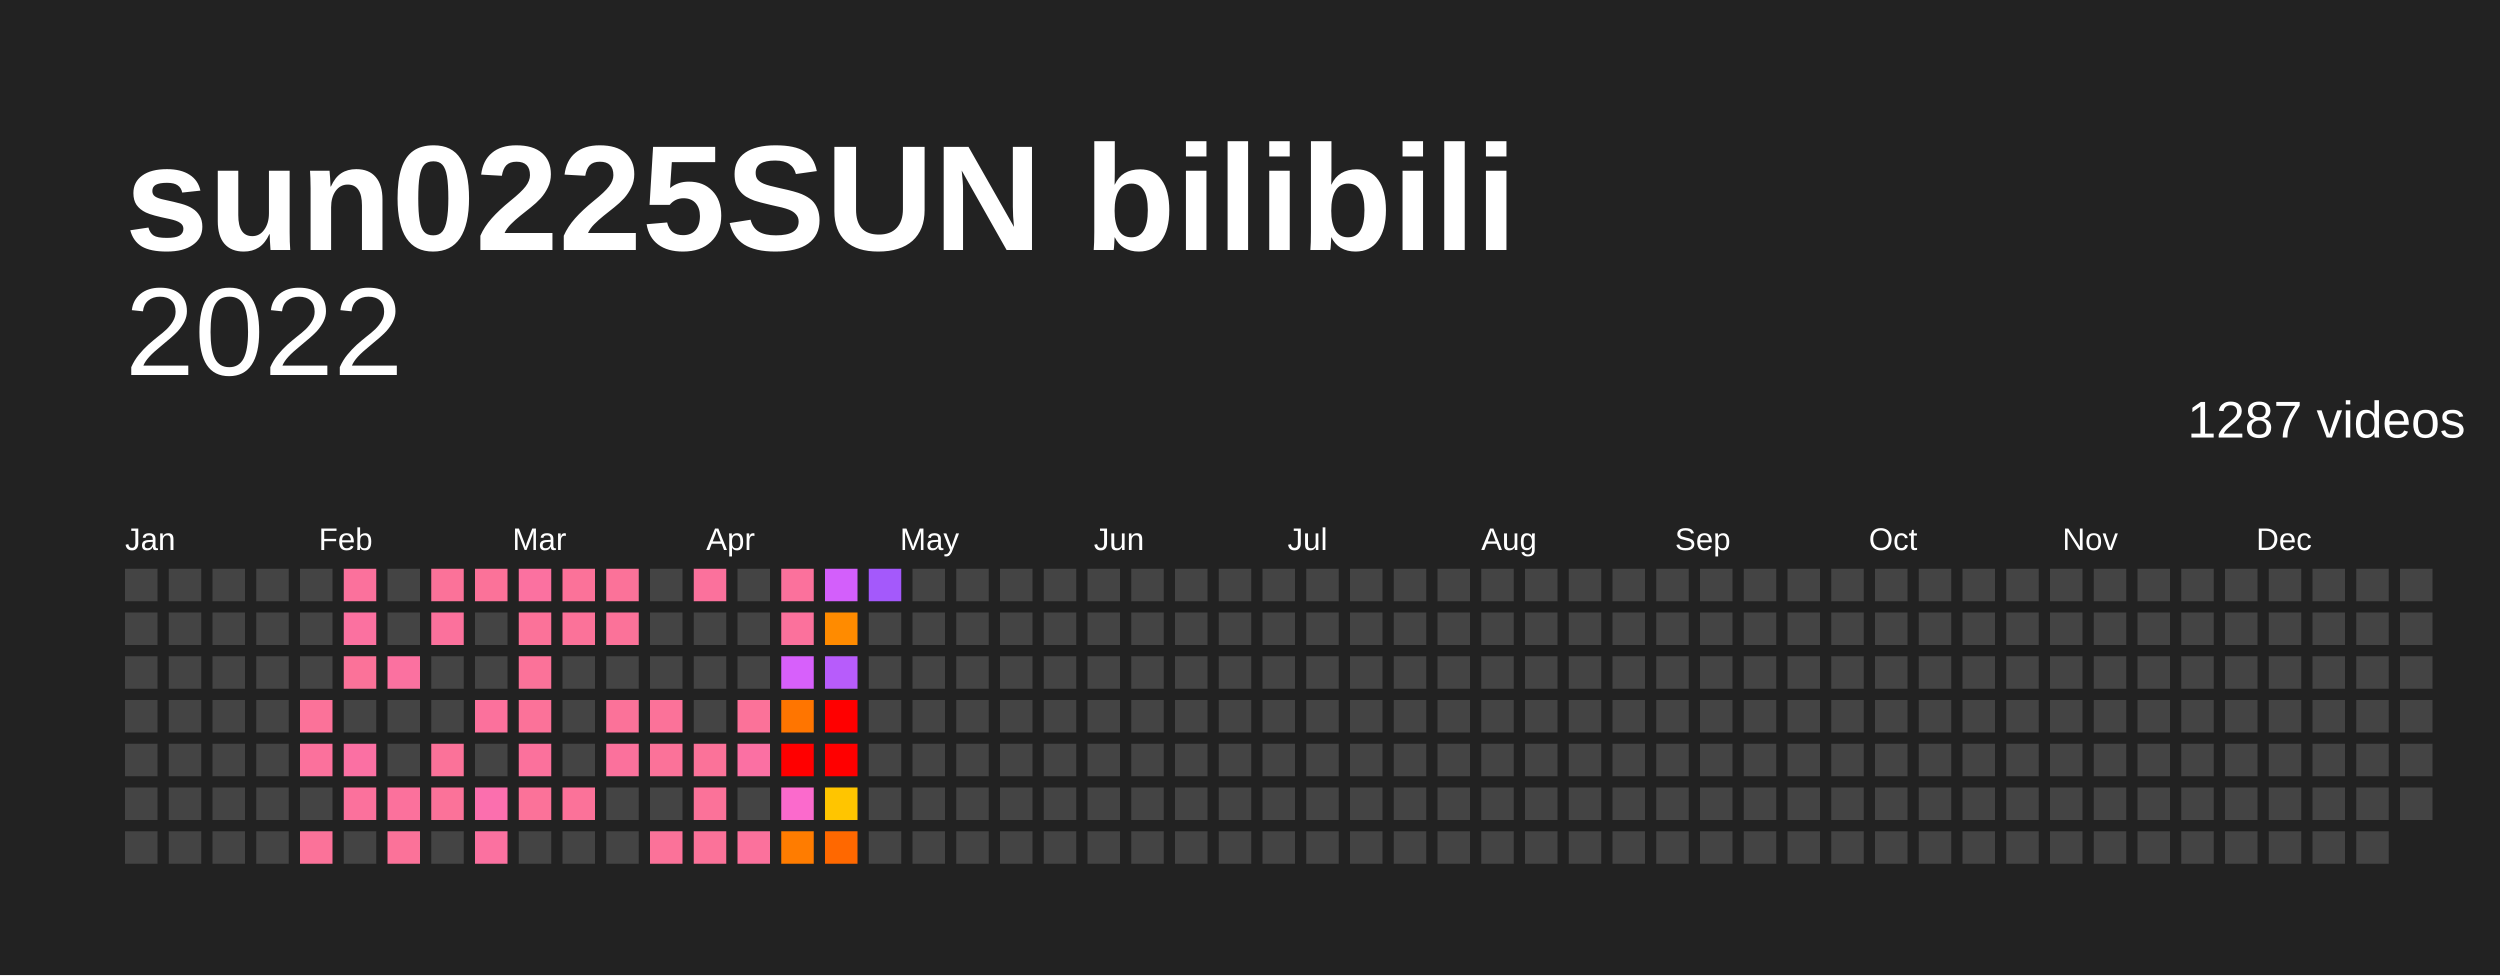
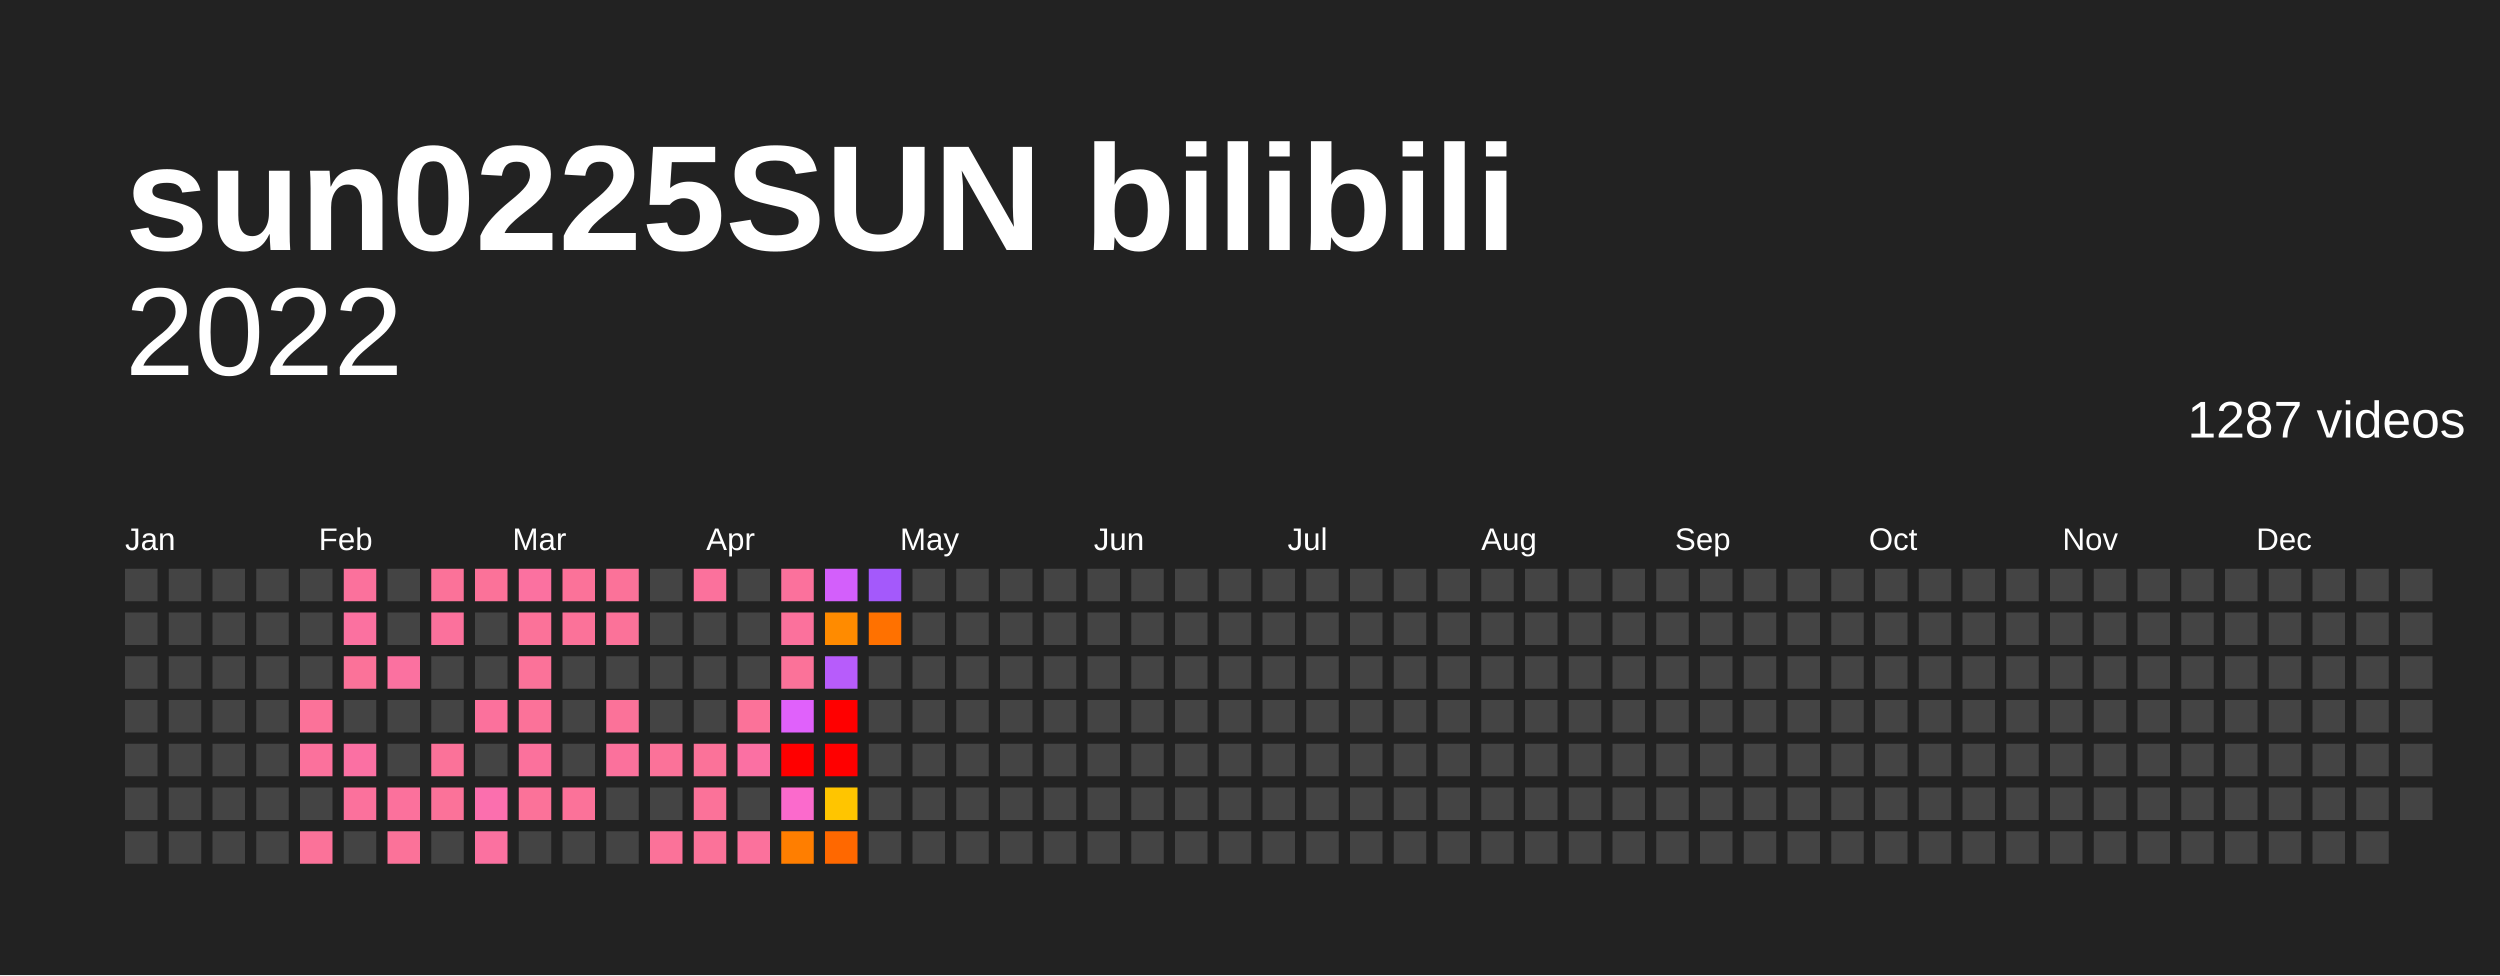
<svg xmlns="http://www.w3.org/2000/svg" baseProfile="full" height="78mm" version="1.1" viewBox="0,0,200,78" width="200mm">
  <defs />
  <rect fill="#222222" height="78" width="200" x="0" y="0" />
  <text fill="#FFFFFF" style="font-size:12px; font-family:Arial; font-weight:bold;" x="10" y="20">sun0225SUN bilibili</text>
  <text alignment-baseline="hanging" fill="#FFFFFF" style="font-size:10.0px; font-family:Arial;" x="10" y="30">2022</text>
  <text alignment-baseline="hanging" fill="#FFFFFF" style="font-size:4.125px; font-family:Arial;" x="175" y="35">1287 videos</text>
  <text fill="#FFFFFF" style="font-size:2.5px; font-family:Arial" x="10.0" y="44">Jan</text>
  <text fill="#FFFFFF" style="font-size:2.5px; font-family:Arial" x="25.5" y="44">Feb</text>
  <text fill="#FFFFFF" style="font-size:2.5px; font-family:Arial" x="41.0" y="44">Mar</text>
  <text fill="#FFFFFF" style="font-size:2.5px; font-family:Arial" x="56.5" y="44">Apr</text>
  <text fill="#FFFFFF" style="font-size:2.5px; font-family:Arial" x="72.0" y="44">May</text>
  <text fill="#FFFFFF" style="font-size:2.5px; font-family:Arial" x="87.5" y="44">Jun</text>
  <text fill="#FFFFFF" style="font-size:2.5px; font-family:Arial" x="103.0" y="44">Jul</text>
  <text fill="#FFFFFF" style="font-size:2.5px; font-family:Arial" x="118.5" y="44">Aug</text>
  <text fill="#FFFFFF" style="font-size:2.5px; font-family:Arial" x="134.0" y="44">Sep</text>
  <text fill="#FFFFFF" style="font-size:2.5px; font-family:Arial" x="149.5" y="44">Oct</text>
  <text fill="#FFFFFF" style="font-size:2.5px; font-family:Arial" x="165.0" y="44">Nov</text>
  <text fill="#FFFFFF" style="font-size:2.5px; font-family:Arial" x="180.5" y="44">Dec</text>
  <rect fill="#444444" height="2.6" width="2.6" x="10.0" y="45.5" />
  <rect fill="#444444" height="2.6" width="2.6" x="10.0" y="49.0" />
  <rect fill="#444444" height="2.6" width="2.6" x="10.0" y="52.5" />
  <rect fill="#444444" height="2.6" width="2.6" x="10.0" y="56.0" />
  <rect fill="#444444" height="2.6" width="2.6" x="10.0" y="59.5" />
  <rect fill="#444444" height="2.6" width="2.6" x="10.0" y="63.0" />
  <rect fill="#444444" height="2.6" width="2.6" x="10.0" y="66.5" />
  <rect fill="#444444" height="2.6" width="2.6" x="13.5" y="45.5" />
  <rect fill="#444444" height="2.6" width="2.6" x="13.5" y="49.0" />
  <rect fill="#444444" height="2.6" width="2.6" x="13.5" y="52.5" />
  <rect fill="#444444" height="2.6" width="2.6" x="13.5" y="56.0" />
  <rect fill="#444444" height="2.6" width="2.6" x="13.5" y="59.5" />
  <rect fill="#444444" height="2.6" width="2.6" x="13.5" y="63.0" />
  <rect fill="#444444" height="2.6" width="2.6" x="13.5" y="66.5" />
  <rect fill="#444444" height="2.6" width="2.6" x="17.0" y="45.5" />
  <rect fill="#444444" height="2.6" width="2.6" x="17.0" y="49.0" />
  <rect fill="#444444" height="2.6" width="2.6" x="17.0" y="52.5" />
  <rect fill="#444444" height="2.6" width="2.6" x="17.0" y="56.0" />
  <rect fill="#444444" height="2.6" width="2.6" x="17.0" y="59.5" />
  <rect fill="#444444" height="2.6" width="2.6" x="17.0" y="63.0" />
  <rect fill="#444444" height="2.6" width="2.6" x="17.0" y="66.5" />
  <rect fill="#444444" height="2.6" width="2.6" x="20.5" y="45.5" />
  <rect fill="#444444" height="2.6" width="2.6" x="20.5" y="49.0" />
  <rect fill="#444444" height="2.6" width="2.6" x="20.5" y="52.5" />
  <rect fill="#444444" height="2.6" width="2.6" x="20.5" y="56.0" />
  <rect fill="#444444" height="2.6" width="2.6" x="20.5" y="59.5" />
  <rect fill="#444444" height="2.6" width="2.6" x="20.5" y="63.0" />
  <rect fill="#444444" height="2.6" width="2.6" x="20.5" y="66.5" />
  <rect fill="#444444" height="2.6" width="2.6" x="24.0" y="45.5" />
  <rect fill="#444444" height="2.6" width="2.6" x="24.0" y="49.0" />
  <rect fill="#444444" height="2.6" width="2.6" x="24.0" y="52.5" />
  <rect fill="#fb7299" height="2.6" width="2.6" x="24.0" y="56.0" />
  <rect fill="#fb719c" height="2.6" width="2.6" x="24.0" y="59.5" />
  <rect fill="#444444" height="2.6" width="2.6" x="24.0" y="63.0" />
  <rect fill="#fb7299" height="2.6" width="2.6" x="24.0" y="66.5" />
  <rect fill="#fb719c" height="2.6" width="2.6" x="27.5" y="45.5" />
  <rect fill="#fb71a0" height="2.6" width="2.6" x="27.5" y="49.0" />
  <rect fill="#fb7299" height="2.6" width="2.6" x="27.5" y="52.5" />
  <rect fill="#444444" height="2.6" width="2.6" x="27.5" y="56.0" />
  <rect fill="#fb70a3" height="2.6" width="2.6" x="27.5" y="59.5" />
  <rect fill="#fb719c" height="2.6" width="2.6" x="27.5" y="63.0" />
  <rect fill="#444444" height="2.6" width="2.6" x="27.5" y="66.5" />
  <rect fill="#444444" height="2.6" width="2.6" x="31.0" y="45.5" />
  <rect fill="#444444" height="2.6" width="2.6" x="31.0" y="49.0" />
  <rect fill="#fb71a0" height="2.6" width="2.6" x="31.0" y="52.5" />
  <rect fill="#444444" height="2.6" width="2.6" x="31.0" y="56.0" />
  <rect fill="#444444" height="2.6" width="2.6" x="31.0" y="59.5" />
  <rect fill="#fb719c" height="2.6" width="2.6" x="31.0" y="63.0" />
  <rect fill="#fb7299" height="2.6" width="2.6" x="31.0" y="66.5" />
  <rect fill="#fb7299" height="2.6" width="2.6" x="34.5" y="45.5" />
  <rect fill="#fb719c" height="2.6" width="2.6" x="34.5" y="49.0" />
  <rect fill="#444444" height="2.6" width="2.6" x="34.5" y="52.5" />
  <rect fill="#444444" height="2.6" width="2.6" x="34.5" y="56.0" />
  <rect fill="#fb7299" height="2.6" width="2.6" x="34.5" y="59.5" />
  <rect fill="#fb7299" height="2.6" width="2.6" x="34.5" y="63.0" />
  <rect fill="#444444" height="2.6" width="2.6" x="34.5" y="66.5" />
  <rect fill="#fb7299" height="2.6" width="2.6" x="38.0" y="45.5" />
  <rect fill="#444444" height="2.6" width="2.6" x="38.0" y="49.0" />
  <rect fill="#444444" height="2.6" width="2.6" x="38.0" y="52.5" />
  <rect fill="#fb719c" height="2.6" width="2.6" x="38.0" y="56.0" />
  <rect fill="#444444" height="2.6" width="2.6" x="38.0" y="59.5" />
  <rect fill="#fb6fae" height="2.6" width="2.6" x="38.0" y="63.0" />
  <rect fill="#fb71a0" height="2.6" width="2.6" x="38.0" y="66.5" />
  <rect fill="#fb71a0" height="2.6" width="2.6" x="41.5" y="45.5" />
  <rect fill="#fb7299" height="2.6" width="2.6" x="41.5" y="49.0" />
  <rect fill="#fb7299" height="2.6" width="2.6" x="41.5" y="52.5" />
  <rect fill="#fb7299" height="2.6" width="2.6" x="41.5" y="56.0" />
  <rect fill="#fb719c" height="2.6" width="2.6" x="41.5" y="59.5" />
  <rect fill="#fb7299" height="2.6" width="2.6" x="41.5" y="63.0" />
  <rect fill="#444444" height="2.6" width="2.6" x="41.5" y="66.5" />
  <rect fill="#fb7299" height="2.6" width="2.6" x="45.0" y="45.5" />
  <rect fill="#fb7299" height="2.6" width="2.6" x="45.0" y="49.0" />
  <rect fill="#444444" height="2.6" width="2.6" x="45.0" y="52.5" />
  <rect fill="#444444" height="2.6" width="2.6" x="45.0" y="56.0" />
  <rect fill="#444444" height="2.6" width="2.6" x="45.0" y="59.5" />
  <rect fill="#fb7299" height="2.6" width="2.6" x="45.0" y="63.0" />
  <rect fill="#444444" height="2.6" width="2.6" x="45.0" y="66.5" />
  <rect fill="#fb7299" height="2.6" width="2.6" x="48.5" y="45.5" />
  <rect fill="#fb7299" height="2.6" width="2.6" x="48.5" y="49.0" />
  <rect fill="#444444" height="2.6" width="2.6" x="48.5" y="52.5" />
  <rect fill="#fb7299" height="2.6" width="2.6" x="48.5" y="56.0" />
  <rect fill="#fb719c" height="2.6" width="2.6" x="48.5" y="59.5" />
  <rect fill="#444444" height="2.6" width="2.6" x="48.5" y="63.0" />
  <rect fill="#444444" height="2.6" width="2.6" x="48.5" y="66.5" />
  <rect fill="#444444" height="2.6" width="2.6" x="52.0" y="45.5" />
  <rect fill="#444444" height="2.6" width="2.6" x="52.0" y="49.0" />
  <rect fill="#444444" height="2.6" width="2.6" x="52.0" y="52.5" />
-   <rect fill="#fb7299" height="2.6" width="2.6" x="52.0" y="56.0" />
+   <rect fill="#444444" height="2.6" width="2.6" x="52.0" y="56.0" />
  <rect fill="#fb7299" height="2.6" width="2.6" x="52.0" y="59.5" />
  <rect fill="#444444" height="2.6" width="2.6" x="52.0" y="63.0" />
  <rect fill="#fb7299" height="2.6" width="2.6" x="52.0" y="66.5" />
  <rect fill="#fb719c" height="2.6" width="2.6" x="55.5" y="45.5" />
  <rect fill="#444444" height="2.6" width="2.6" x="55.5" y="49.0" />
  <rect fill="#444444" height="2.6" width="2.6" x="55.5" y="52.5" />
  <rect fill="#444444" height="2.6" width="2.6" x="55.5" y="56.0" />
  <rect fill="#fb7299" height="2.6" width="2.6" x="55.5" y="59.5" />
  <rect fill="#fb7299" height="2.6" width="2.6" x="55.5" y="63.0" />
  <rect fill="#fb7299" height="2.6" width="2.6" x="55.5" y="66.5" />
  <rect fill="#444444" height="2.6" width="2.6" x="59.0" y="45.5" />
  <rect fill="#444444" height="2.6" width="2.6" x="59.0" y="49.0" />
  <rect fill="#444444" height="2.6" width="2.6" x="59.0" y="52.5" />
  <rect fill="#fb7299" height="2.6" width="2.6" x="59.0" y="56.0" />
  <rect fill="#fb70a3" height="2.6" width="2.6" x="59.0" y="59.5" />
  <rect fill="#444444" height="2.6" width="2.6" x="59.0" y="63.0" />
  <rect fill="#fb719c" height="2.6" width="2.6" x="59.0" y="66.5" />
  <rect fill="#fb719c" height="2.6" width="2.6" x="62.5" y="45.5" />
  <rect fill="#fb719c" height="2.6" width="2.6" x="62.5" y="49.0" />
-   <rect fill="#d760fb" height="2.6" width="2.6" x="62.5" y="52.5" />
-   <rect fill="#ff7500" height="2.6" width="2.6" x="62.5" y="56.0" />
+   <rect fill="#fb7299" height="2.6" width="2.6" x="62.5" y="52.5" />
+   <rect fill="#e061fb" height="2.6" width="2.6" x="62.5" y="56.0" />
  <rect fill="red" height="2.6" width="2.6" x="62.5" y="59.5" />
  <rect fill="#fb6acc" height="2.6" width="2.6" x="62.5" y="63.0" />
-   <rect fill="#ff7c00" height="2.6" width="2.6" x="62.5" y="66.5" />
+   <rect fill="#ff7e00" height="2.6" width="2.6" x="62.5" y="66.5" />
  <rect fill="#d35ffb" height="2.6" width="2.6" x="66.0" y="45.5" />
  <rect fill="#ff8b00" height="2.6" width="2.6" x="66.0" y="49.0" />
  <rect fill="#b75cfb" height="2.6" width="2.6" x="66.0" y="52.5" />
  <rect fill="red" height="2.6" width="2.6" x="66.0" y="56.0" />
  <rect fill="red" height="2.6" width="2.6" x="66.0" y="59.5" />
  <rect fill="#ffc500" height="2.6" width="2.6" x="66.0" y="63.0" />
  <rect fill="#ff6800" height="2.6" width="2.6" x="66.0" y="66.5" />
  <rect fill="#a459fb" height="2.6" width="2.6" x="69.5" y="45.5" />
-   <rect fill="#444444" height="2.6" width="2.6" x="69.5" y="49.0" />
+   <rect fill="#ff7100" height="2.6" width="2.6" x="69.5" y="49.0" />
  <rect fill="#444444" height="2.6" width="2.6" x="69.5" y="52.5" />
  <rect fill="#444444" height="2.6" width="2.6" x="69.5" y="56.0" />
  <rect fill="#444444" height="2.6" width="2.6" x="69.5" y="59.5" />
  <rect fill="#444444" height="2.6" width="2.6" x="69.5" y="63.0" />
  <rect fill="#444444" height="2.6" width="2.6" x="69.5" y="66.5" />
  <rect fill="#444444" height="2.6" width="2.6" x="73.0" y="45.5" />
  <rect fill="#444444" height="2.6" width="2.6" x="73.0" y="49.0" />
  <rect fill="#444444" height="2.6" width="2.6" x="73.0" y="52.5" />
  <rect fill="#444444" height="2.6" width="2.6" x="73.0" y="56.0" />
  <rect fill="#444444" height="2.6" width="2.6" x="73.0" y="59.5" />
  <rect fill="#444444" height="2.6" width="2.6" x="73.0" y="63.0" />
  <rect fill="#444444" height="2.6" width="2.6" x="73.0" y="66.5" />
  <rect fill="#444444" height="2.6" width="2.6" x="76.5" y="45.5" />
  <rect fill="#444444" height="2.6" width="2.6" x="76.5" y="49.0" />
  <rect fill="#444444" height="2.6" width="2.6" x="76.5" y="52.5" />
  <rect fill="#444444" height="2.6" width="2.6" x="76.5" y="56.0" />
  <rect fill="#444444" height="2.6" width="2.6" x="76.5" y="59.5" />
  <rect fill="#444444" height="2.6" width="2.6" x="76.5" y="63.0" />
  <rect fill="#444444" height="2.6" width="2.6" x="76.5" y="66.5" />
  <rect fill="#444444" height="2.6" width="2.6" x="80.0" y="45.5" />
  <rect fill="#444444" height="2.6" width="2.6" x="80.0" y="49.0" />
  <rect fill="#444444" height="2.6" width="2.6" x="80.0" y="52.5" />
  <rect fill="#444444" height="2.6" width="2.6" x="80.0" y="56.0" />
  <rect fill="#444444" height="2.6" width="2.6" x="80.0" y="59.5" />
  <rect fill="#444444" height="2.6" width="2.6" x="80.0" y="63.0" />
  <rect fill="#444444" height="2.6" width="2.6" x="80.0" y="66.5" />
  <rect fill="#444444" height="2.6" width="2.6" x="83.5" y="45.5" />
  <rect fill="#444444" height="2.6" width="2.6" x="83.5" y="49.0" />
  <rect fill="#444444" height="2.6" width="2.6" x="83.5" y="52.5" />
  <rect fill="#444444" height="2.6" width="2.6" x="83.5" y="56.0" />
  <rect fill="#444444" height="2.6" width="2.6" x="83.5" y="59.5" />
  <rect fill="#444444" height="2.6" width="2.6" x="83.5" y="63.0" />
  <rect fill="#444444" height="2.6" width="2.6" x="83.5" y="66.5" />
  <rect fill="#444444" height="2.6" width="2.6" x="87.0" y="45.5" />
  <rect fill="#444444" height="2.6" width="2.6" x="87.0" y="49.0" />
  <rect fill="#444444" height="2.6" width="2.6" x="87.0" y="52.5" />
  <rect fill="#444444" height="2.6" width="2.6" x="87.0" y="56.0" />
  <rect fill="#444444" height="2.6" width="2.6" x="87.0" y="59.5" />
  <rect fill="#444444" height="2.6" width="2.6" x="87.0" y="63.0" />
  <rect fill="#444444" height="2.6" width="2.6" x="87.0" y="66.5" />
  <rect fill="#444444" height="2.6" width="2.6" x="90.5" y="45.5" />
  <rect fill="#444444" height="2.6" width="2.6" x="90.5" y="49.0" />
  <rect fill="#444444" height="2.6" width="2.6" x="90.5" y="52.5" />
  <rect fill="#444444" height="2.6" width="2.6" x="90.5" y="56.0" />
  <rect fill="#444444" height="2.6" width="2.6" x="90.5" y="59.5" />
  <rect fill="#444444" height="2.6" width="2.6" x="90.5" y="63.0" />
  <rect fill="#444444" height="2.6" width="2.6" x="90.5" y="66.5" />
  <rect fill="#444444" height="2.6" width="2.6" x="94.0" y="45.5" />
  <rect fill="#444444" height="2.6" width="2.6" x="94.0" y="49.0" />
  <rect fill="#444444" height="2.6" width="2.6" x="94.0" y="52.5" />
  <rect fill="#444444" height="2.6" width="2.6" x="94.0" y="56.0" />
  <rect fill="#444444" height="2.6" width="2.6" x="94.0" y="59.5" />
  <rect fill="#444444" height="2.6" width="2.6" x="94.0" y="63.0" />
  <rect fill="#444444" height="2.6" width="2.6" x="94.0" y="66.5" />
  <rect fill="#444444" height="2.6" width="2.6" x="97.5" y="45.5" />
  <rect fill="#444444" height="2.6" width="2.6" x="97.5" y="49.0" />
  <rect fill="#444444" height="2.6" width="2.6" x="97.5" y="52.5" />
  <rect fill="#444444" height="2.6" width="2.6" x="97.5" y="56.0" />
  <rect fill="#444444" height="2.6" width="2.6" x="97.5" y="59.5" />
  <rect fill="#444444" height="2.6" width="2.6" x="97.5" y="63.0" />
  <rect fill="#444444" height="2.6" width="2.6" x="97.5" y="66.5" />
  <rect fill="#444444" height="2.6" width="2.6" x="101.0" y="45.5" />
  <rect fill="#444444" height="2.6" width="2.6" x="101.0" y="49.0" />
  <rect fill="#444444" height="2.6" width="2.6" x="101.0" y="52.5" />
  <rect fill="#444444" height="2.6" width="2.6" x="101.0" y="56.0" />
  <rect fill="#444444" height="2.6" width="2.6" x="101.0" y="59.5" />
  <rect fill="#444444" height="2.6" width="2.6" x="101.0" y="63.0" />
  <rect fill="#444444" height="2.6" width="2.6" x="101.0" y="66.5" />
  <rect fill="#444444" height="2.6" width="2.6" x="104.5" y="45.5" />
  <rect fill="#444444" height="2.6" width="2.6" x="104.5" y="49.0" />
  <rect fill="#444444" height="2.6" width="2.6" x="104.5" y="52.5" />
  <rect fill="#444444" height="2.6" width="2.6" x="104.5" y="56.0" />
  <rect fill="#444444" height="2.6" width="2.6" x="104.5" y="59.5" />
  <rect fill="#444444" height="2.6" width="2.6" x="104.5" y="63.0" />
  <rect fill="#444444" height="2.6" width="2.6" x="104.5" y="66.5" />
  <rect fill="#444444" height="2.6" width="2.6" x="108.0" y="45.5" />
  <rect fill="#444444" height="2.6" width="2.6" x="108.0" y="49.0" />
  <rect fill="#444444" height="2.6" width="2.6" x="108.0" y="52.5" />
  <rect fill="#444444" height="2.6" width="2.6" x="108.0" y="56.0" />
  <rect fill="#444444" height="2.6" width="2.6" x="108.0" y="59.5" />
  <rect fill="#444444" height="2.6" width="2.6" x="108.0" y="63.0" />
  <rect fill="#444444" height="2.6" width="2.6" x="108.0" y="66.5" />
  <rect fill="#444444" height="2.6" width="2.6" x="111.5" y="45.5" />
  <rect fill="#444444" height="2.6" width="2.6" x="111.5" y="49.0" />
  <rect fill="#444444" height="2.6" width="2.6" x="111.5" y="52.5" />
  <rect fill="#444444" height="2.6" width="2.6" x="111.5" y="56.0" />
  <rect fill="#444444" height="2.6" width="2.6" x="111.5" y="59.5" />
  <rect fill="#444444" height="2.6" width="2.6" x="111.5" y="63.0" />
  <rect fill="#444444" height="2.6" width="2.6" x="111.5" y="66.5" />
  <rect fill="#444444" height="2.6" width="2.6" x="115.0" y="45.5" />
  <rect fill="#444444" height="2.6" width="2.6" x="115.0" y="49.0" />
  <rect fill="#444444" height="2.6" width="2.6" x="115.0" y="52.5" />
  <rect fill="#444444" height="2.6" width="2.6" x="115.0" y="56.0" />
  <rect fill="#444444" height="2.6" width="2.6" x="115.0" y="59.5" />
  <rect fill="#444444" height="2.6" width="2.6" x="115.0" y="63.0" />
  <rect fill="#444444" height="2.6" width="2.6" x="115.0" y="66.5" />
  <rect fill="#444444" height="2.6" width="2.6" x="118.5" y="45.5" />
  <rect fill="#444444" height="2.6" width="2.6" x="118.5" y="49.0" />
  <rect fill="#444444" height="2.6" width="2.6" x="118.5" y="52.5" />
  <rect fill="#444444" height="2.6" width="2.6" x="118.5" y="56.0" />
  <rect fill="#444444" height="2.6" width="2.6" x="118.5" y="59.5" />
  <rect fill="#444444" height="2.6" width="2.6" x="118.5" y="63.0" />
  <rect fill="#444444" height="2.6" width="2.6" x="118.5" y="66.5" />
  <rect fill="#444444" height="2.6" width="2.6" x="122.0" y="45.5" />
  <rect fill="#444444" height="2.6" width="2.6" x="122.0" y="49.0" />
  <rect fill="#444444" height="2.6" width="2.6" x="122.0" y="52.5" />
  <rect fill="#444444" height="2.6" width="2.6" x="122.0" y="56.0" />
  <rect fill="#444444" height="2.6" width="2.6" x="122.0" y="59.5" />
  <rect fill="#444444" height="2.6" width="2.6" x="122.0" y="63.0" />
  <rect fill="#444444" height="2.6" width="2.6" x="122.0" y="66.5" />
  <rect fill="#444444" height="2.6" width="2.6" x="125.5" y="45.5" />
  <rect fill="#444444" height="2.6" width="2.6" x="125.5" y="49.0" />
  <rect fill="#444444" height="2.6" width="2.6" x="125.5" y="52.5" />
  <rect fill="#444444" height="2.6" width="2.6" x="125.5" y="56.0" />
  <rect fill="#444444" height="2.6" width="2.6" x="125.5" y="59.5" />
  <rect fill="#444444" height="2.6" width="2.6" x="125.5" y="63.0" />
  <rect fill="#444444" height="2.6" width="2.6" x="125.5" y="66.5" />
  <rect fill="#444444" height="2.6" width="2.6" x="129.0" y="45.5" />
  <rect fill="#444444" height="2.6" width="2.6" x="129.0" y="49.0" />
  <rect fill="#444444" height="2.6" width="2.6" x="129.0" y="52.5" />
  <rect fill="#444444" height="2.6" width="2.6" x="129.0" y="56.0" />
  <rect fill="#444444" height="2.6" width="2.6" x="129.0" y="59.5" />
  <rect fill="#444444" height="2.6" width="2.6" x="129.0" y="63.0" />
  <rect fill="#444444" height="2.6" width="2.6" x="129.0" y="66.5" />
  <rect fill="#444444" height="2.6" width="2.6" x="132.5" y="45.5" />
  <rect fill="#444444" height="2.6" width="2.6" x="132.5" y="49.0" />
  <rect fill="#444444" height="2.6" width="2.6" x="132.5" y="52.5" />
  <rect fill="#444444" height="2.6" width="2.6" x="132.5" y="56.0" />
  <rect fill="#444444" height="2.6" width="2.6" x="132.5" y="59.5" />
  <rect fill="#444444" height="2.6" width="2.6" x="132.5" y="63.0" />
  <rect fill="#444444" height="2.6" width="2.6" x="132.5" y="66.5" />
  <rect fill="#444444" height="2.6" width="2.6" x="136.0" y="45.5" />
  <rect fill="#444444" height="2.6" width="2.6" x="136.0" y="49.0" />
  <rect fill="#444444" height="2.6" width="2.6" x="136.0" y="52.5" />
  <rect fill="#444444" height="2.6" width="2.6" x="136.0" y="56.0" />
  <rect fill="#444444" height="2.6" width="2.6" x="136.0" y="59.5" />
  <rect fill="#444444" height="2.6" width="2.6" x="136.0" y="63.0" />
  <rect fill="#444444" height="2.6" width="2.6" x="136.0" y="66.5" />
  <rect fill="#444444" height="2.6" width="2.6" x="139.5" y="45.5" />
  <rect fill="#444444" height="2.6" width="2.6" x="139.5" y="49.0" />
  <rect fill="#444444" height="2.6" width="2.6" x="139.5" y="52.5" />
  <rect fill="#444444" height="2.6" width="2.6" x="139.5" y="56.0" />
  <rect fill="#444444" height="2.6" width="2.6" x="139.5" y="59.5" />
  <rect fill="#444444" height="2.6" width="2.6" x="139.5" y="63.0" />
  <rect fill="#444444" height="2.6" width="2.6" x="139.5" y="66.5" />
  <rect fill="#444444" height="2.6" width="2.6" x="143.0" y="45.5" />
  <rect fill="#444444" height="2.6" width="2.6" x="143.0" y="49.0" />
  <rect fill="#444444" height="2.6" width="2.6" x="143.0" y="52.5" />
  <rect fill="#444444" height="2.6" width="2.6" x="143.0" y="56.0" />
  <rect fill="#444444" height="2.6" width="2.6" x="143.0" y="59.5" />
  <rect fill="#444444" height="2.6" width="2.6" x="143.0" y="63.0" />
  <rect fill="#444444" height="2.6" width="2.6" x="143.0" y="66.5" />
  <rect fill="#444444" height="2.6" width="2.6" x="146.5" y="45.5" />
  <rect fill="#444444" height="2.6" width="2.6" x="146.5" y="49.0" />
  <rect fill="#444444" height="2.6" width="2.6" x="146.5" y="52.5" />
  <rect fill="#444444" height="2.6" width="2.6" x="146.5" y="56.0" />
  <rect fill="#444444" height="2.6" width="2.6" x="146.5" y="59.5" />
  <rect fill="#444444" height="2.6" width="2.6" x="146.5" y="63.0" />
  <rect fill="#444444" height="2.6" width="2.6" x="146.5" y="66.5" />
  <rect fill="#444444" height="2.6" width="2.6" x="150.0" y="45.5" />
  <rect fill="#444444" height="2.6" width="2.6" x="150.0" y="49.0" />
  <rect fill="#444444" height="2.6" width="2.6" x="150.0" y="52.5" />
  <rect fill="#444444" height="2.6" width="2.6" x="150.0" y="56.0" />
  <rect fill="#444444" height="2.6" width="2.6" x="150.0" y="59.5" />
  <rect fill="#444444" height="2.6" width="2.6" x="150.0" y="63.0" />
  <rect fill="#444444" height="2.6" width="2.6" x="150.0" y="66.5" />
  <rect fill="#444444" height="2.6" width="2.6" x="153.5" y="45.5" />
  <rect fill="#444444" height="2.6" width="2.6" x="153.5" y="49.0" />
  <rect fill="#444444" height="2.6" width="2.6" x="153.5" y="52.5" />
  <rect fill="#444444" height="2.6" width="2.6" x="153.5" y="56.0" />
  <rect fill="#444444" height="2.6" width="2.6" x="153.5" y="59.5" />
  <rect fill="#444444" height="2.6" width="2.6" x="153.5" y="63.0" />
  <rect fill="#444444" height="2.6" width="2.6" x="153.5" y="66.5" />
  <rect fill="#444444" height="2.6" width="2.6" x="157.0" y="45.5" />
  <rect fill="#444444" height="2.6" width="2.6" x="157.0" y="49.0" />
  <rect fill="#444444" height="2.6" width="2.6" x="157.0" y="52.5" />
  <rect fill="#444444" height="2.6" width="2.6" x="157.0" y="56.0" />
  <rect fill="#444444" height="2.6" width="2.6" x="157.0" y="59.5" />
  <rect fill="#444444" height="2.6" width="2.6" x="157.0" y="63.0" />
  <rect fill="#444444" height="2.6" width="2.6" x="157.0" y="66.5" />
  <rect fill="#444444" height="2.6" width="2.6" x="160.5" y="45.5" />
  <rect fill="#444444" height="2.6" width="2.6" x="160.5" y="49.0" />
  <rect fill="#444444" height="2.6" width="2.6" x="160.5" y="52.5" />
  <rect fill="#444444" height="2.6" width="2.6" x="160.5" y="56.0" />
  <rect fill="#444444" height="2.6" width="2.6" x="160.5" y="59.5" />
  <rect fill="#444444" height="2.6" width="2.6" x="160.5" y="63.0" />
  <rect fill="#444444" height="2.6" width="2.6" x="160.5" y="66.5" />
  <rect fill="#444444" height="2.6" width="2.6" x="164.0" y="45.5" />
  <rect fill="#444444" height="2.6" width="2.6" x="164.0" y="49.0" />
  <rect fill="#444444" height="2.6" width="2.6" x="164.0" y="52.5" />
  <rect fill="#444444" height="2.6" width="2.6" x="164.0" y="56.0" />
  <rect fill="#444444" height="2.6" width="2.6" x="164.0" y="59.5" />
  <rect fill="#444444" height="2.6" width="2.6" x="164.0" y="63.0" />
  <rect fill="#444444" height="2.6" width="2.6" x="164.0" y="66.5" />
  <rect fill="#444444" height="2.6" width="2.6" x="167.5" y="45.5" />
  <rect fill="#444444" height="2.6" width="2.6" x="167.5" y="49.0" />
  <rect fill="#444444" height="2.6" width="2.6" x="167.5" y="52.5" />
  <rect fill="#444444" height="2.6" width="2.6" x="167.5" y="56.0" />
  <rect fill="#444444" height="2.6" width="2.6" x="167.5" y="59.5" />
  <rect fill="#444444" height="2.6" width="2.6" x="167.5" y="63.0" />
  <rect fill="#444444" height="2.6" width="2.6" x="167.5" y="66.5" />
  <rect fill="#444444" height="2.6" width="2.6" x="171.0" y="45.5" />
  <rect fill="#444444" height="2.6" width="2.6" x="171.0" y="49.0" />
  <rect fill="#444444" height="2.6" width="2.6" x="171.0" y="52.5" />
  <rect fill="#444444" height="2.6" width="2.6" x="171.0" y="56.0" />
  <rect fill="#444444" height="2.6" width="2.6" x="171.0" y="59.5" />
  <rect fill="#444444" height="2.6" width="2.6" x="171.0" y="63.0" />
  <rect fill="#444444" height="2.6" width="2.6" x="171.0" y="66.5" />
  <rect fill="#444444" height="2.6" width="2.6" x="174.5" y="45.5" />
  <rect fill="#444444" height="2.6" width="2.6" x="174.5" y="49.0" />
  <rect fill="#444444" height="2.6" width="2.6" x="174.5" y="52.5" />
  <rect fill="#444444" height="2.6" width="2.6" x="174.5" y="56.0" />
  <rect fill="#444444" height="2.6" width="2.6" x="174.5" y="59.5" />
  <rect fill="#444444" height="2.6" width="2.6" x="174.5" y="63.0" />
  <rect fill="#444444" height="2.6" width="2.6" x="174.5" y="66.5" />
  <rect fill="#444444" height="2.6" width="2.6" x="178.0" y="45.5" />
  <rect fill="#444444" height="2.6" width="2.6" x="178.0" y="49.0" />
  <rect fill="#444444" height="2.6" width="2.6" x="178.0" y="52.5" />
  <rect fill="#444444" height="2.6" width="2.6" x="178.0" y="56.0" />
  <rect fill="#444444" height="2.6" width="2.6" x="178.0" y="59.5" />
  <rect fill="#444444" height="2.6" width="2.6" x="178.0" y="63.0" />
  <rect fill="#444444" height="2.6" width="2.6" x="178.0" y="66.5" />
  <rect fill="#444444" height="2.6" width="2.6" x="181.5" y="45.5" />
  <rect fill="#444444" height="2.6" width="2.6" x="181.5" y="49.0" />
  <rect fill="#444444" height="2.6" width="2.6" x="181.5" y="52.5" />
  <rect fill="#444444" height="2.6" width="2.6" x="181.5" y="56.0" />
  <rect fill="#444444" height="2.6" width="2.6" x="181.5" y="59.5" />
  <rect fill="#444444" height="2.6" width="2.6" x="181.5" y="63.0" />
  <rect fill="#444444" height="2.6" width="2.6" x="181.5" y="66.5" />
  <rect fill="#444444" height="2.6" width="2.6" x="185.0" y="45.5" />
  <rect fill="#444444" height="2.6" width="2.6" x="185.0" y="49.0" />
  <rect fill="#444444" height="2.6" width="2.6" x="185.0" y="52.5" />
  <rect fill="#444444" height="2.6" width="2.6" x="185.0" y="56.0" />
  <rect fill="#444444" height="2.6" width="2.6" x="185.0" y="59.5" />
  <rect fill="#444444" height="2.6" width="2.6" x="185.0" y="63.0" />
  <rect fill="#444444" height="2.6" width="2.6" x="185.0" y="66.5" />
  <rect fill="#444444" height="2.6" width="2.6" x="188.5" y="45.5" />
  <rect fill="#444444" height="2.6" width="2.6" x="188.5" y="49.0" />
  <rect fill="#444444" height="2.6" width="2.6" x="188.5" y="52.5" />
  <rect fill="#444444" height="2.6" width="2.6" x="188.5" y="56.0" />
  <rect fill="#444444" height="2.6" width="2.6" x="188.5" y="59.5" />
  <rect fill="#444444" height="2.6" width="2.6" x="188.5" y="63.0" />
  <rect fill="#444444" height="2.6" width="2.6" x="188.5" y="66.5" />
  <rect fill="#444444" height="2.6" width="2.6" x="192.0" y="45.5" />
  <rect fill="#444444" height="2.6" width="2.6" x="192.0" y="49.0" />
  <rect fill="#444444" height="2.6" width="2.6" x="192.0" y="52.5" />
  <rect fill="#444444" height="2.6" width="2.6" x="192.0" y="56.0" />
  <rect fill="#444444" height="2.6" width="2.6" x="192.0" y="59.5" />
  <rect fill="#444444" height="2.6" width="2.6" x="192.0" y="63.0" />
</svg>
